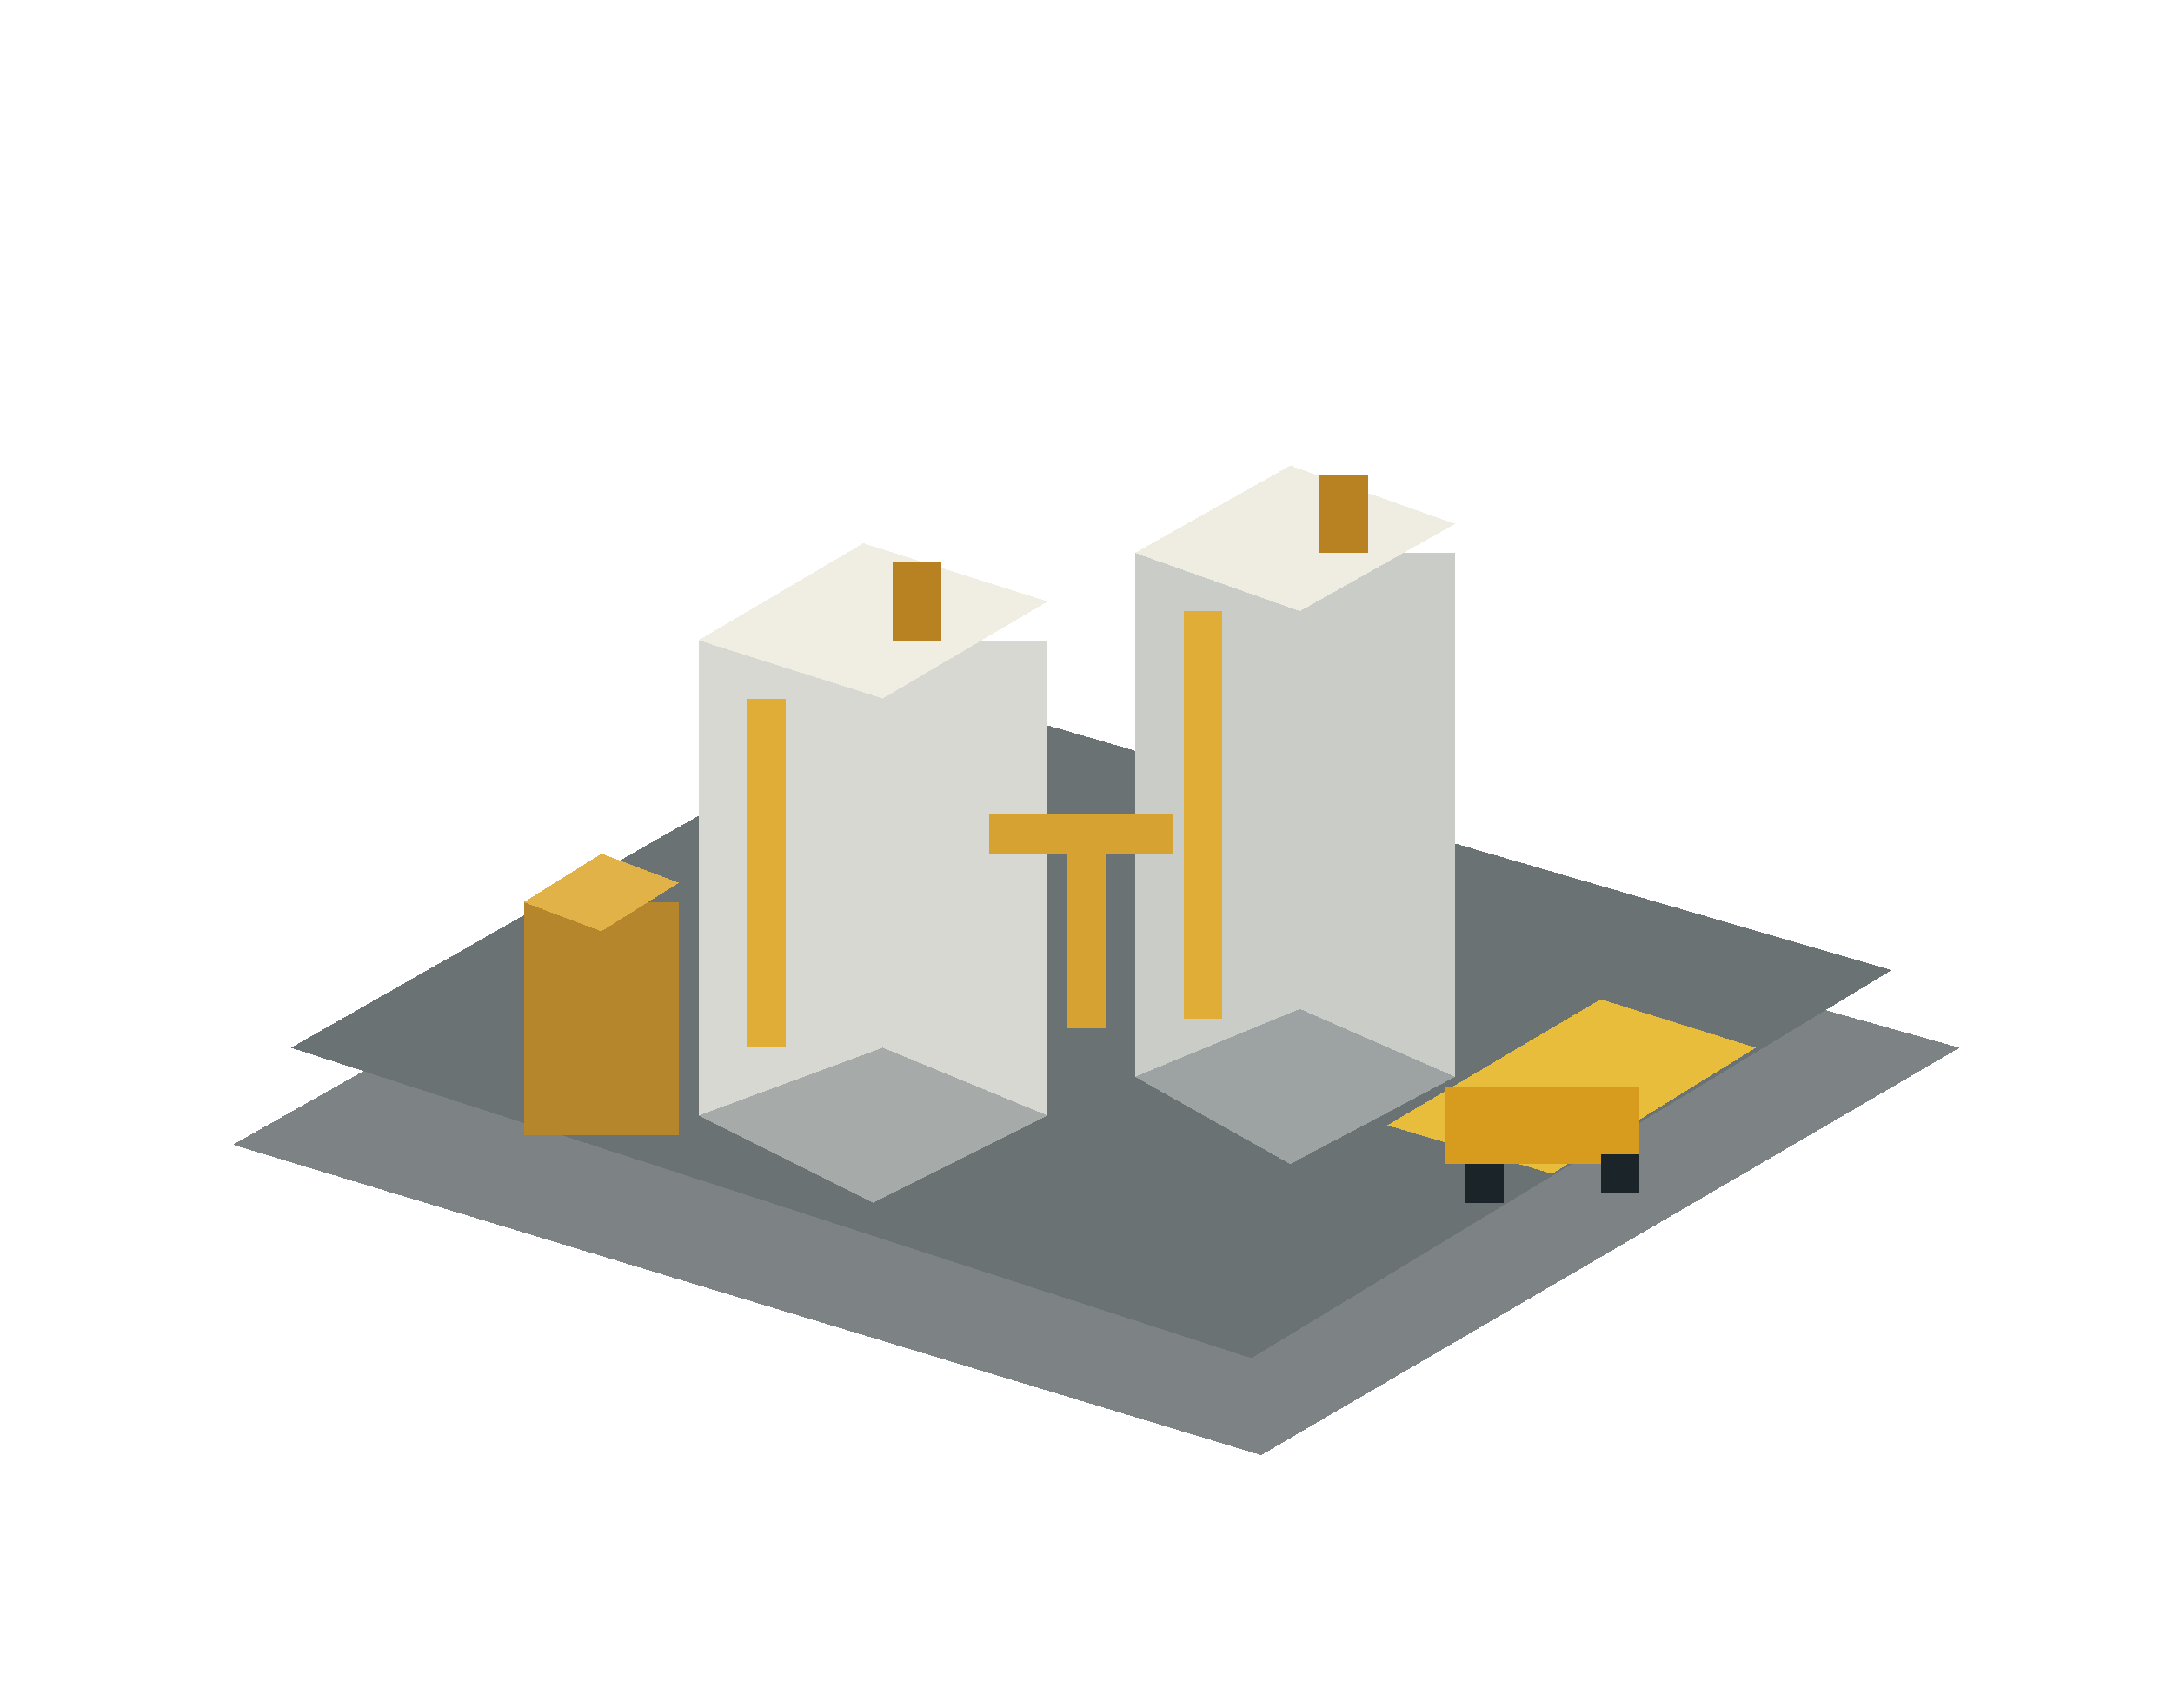
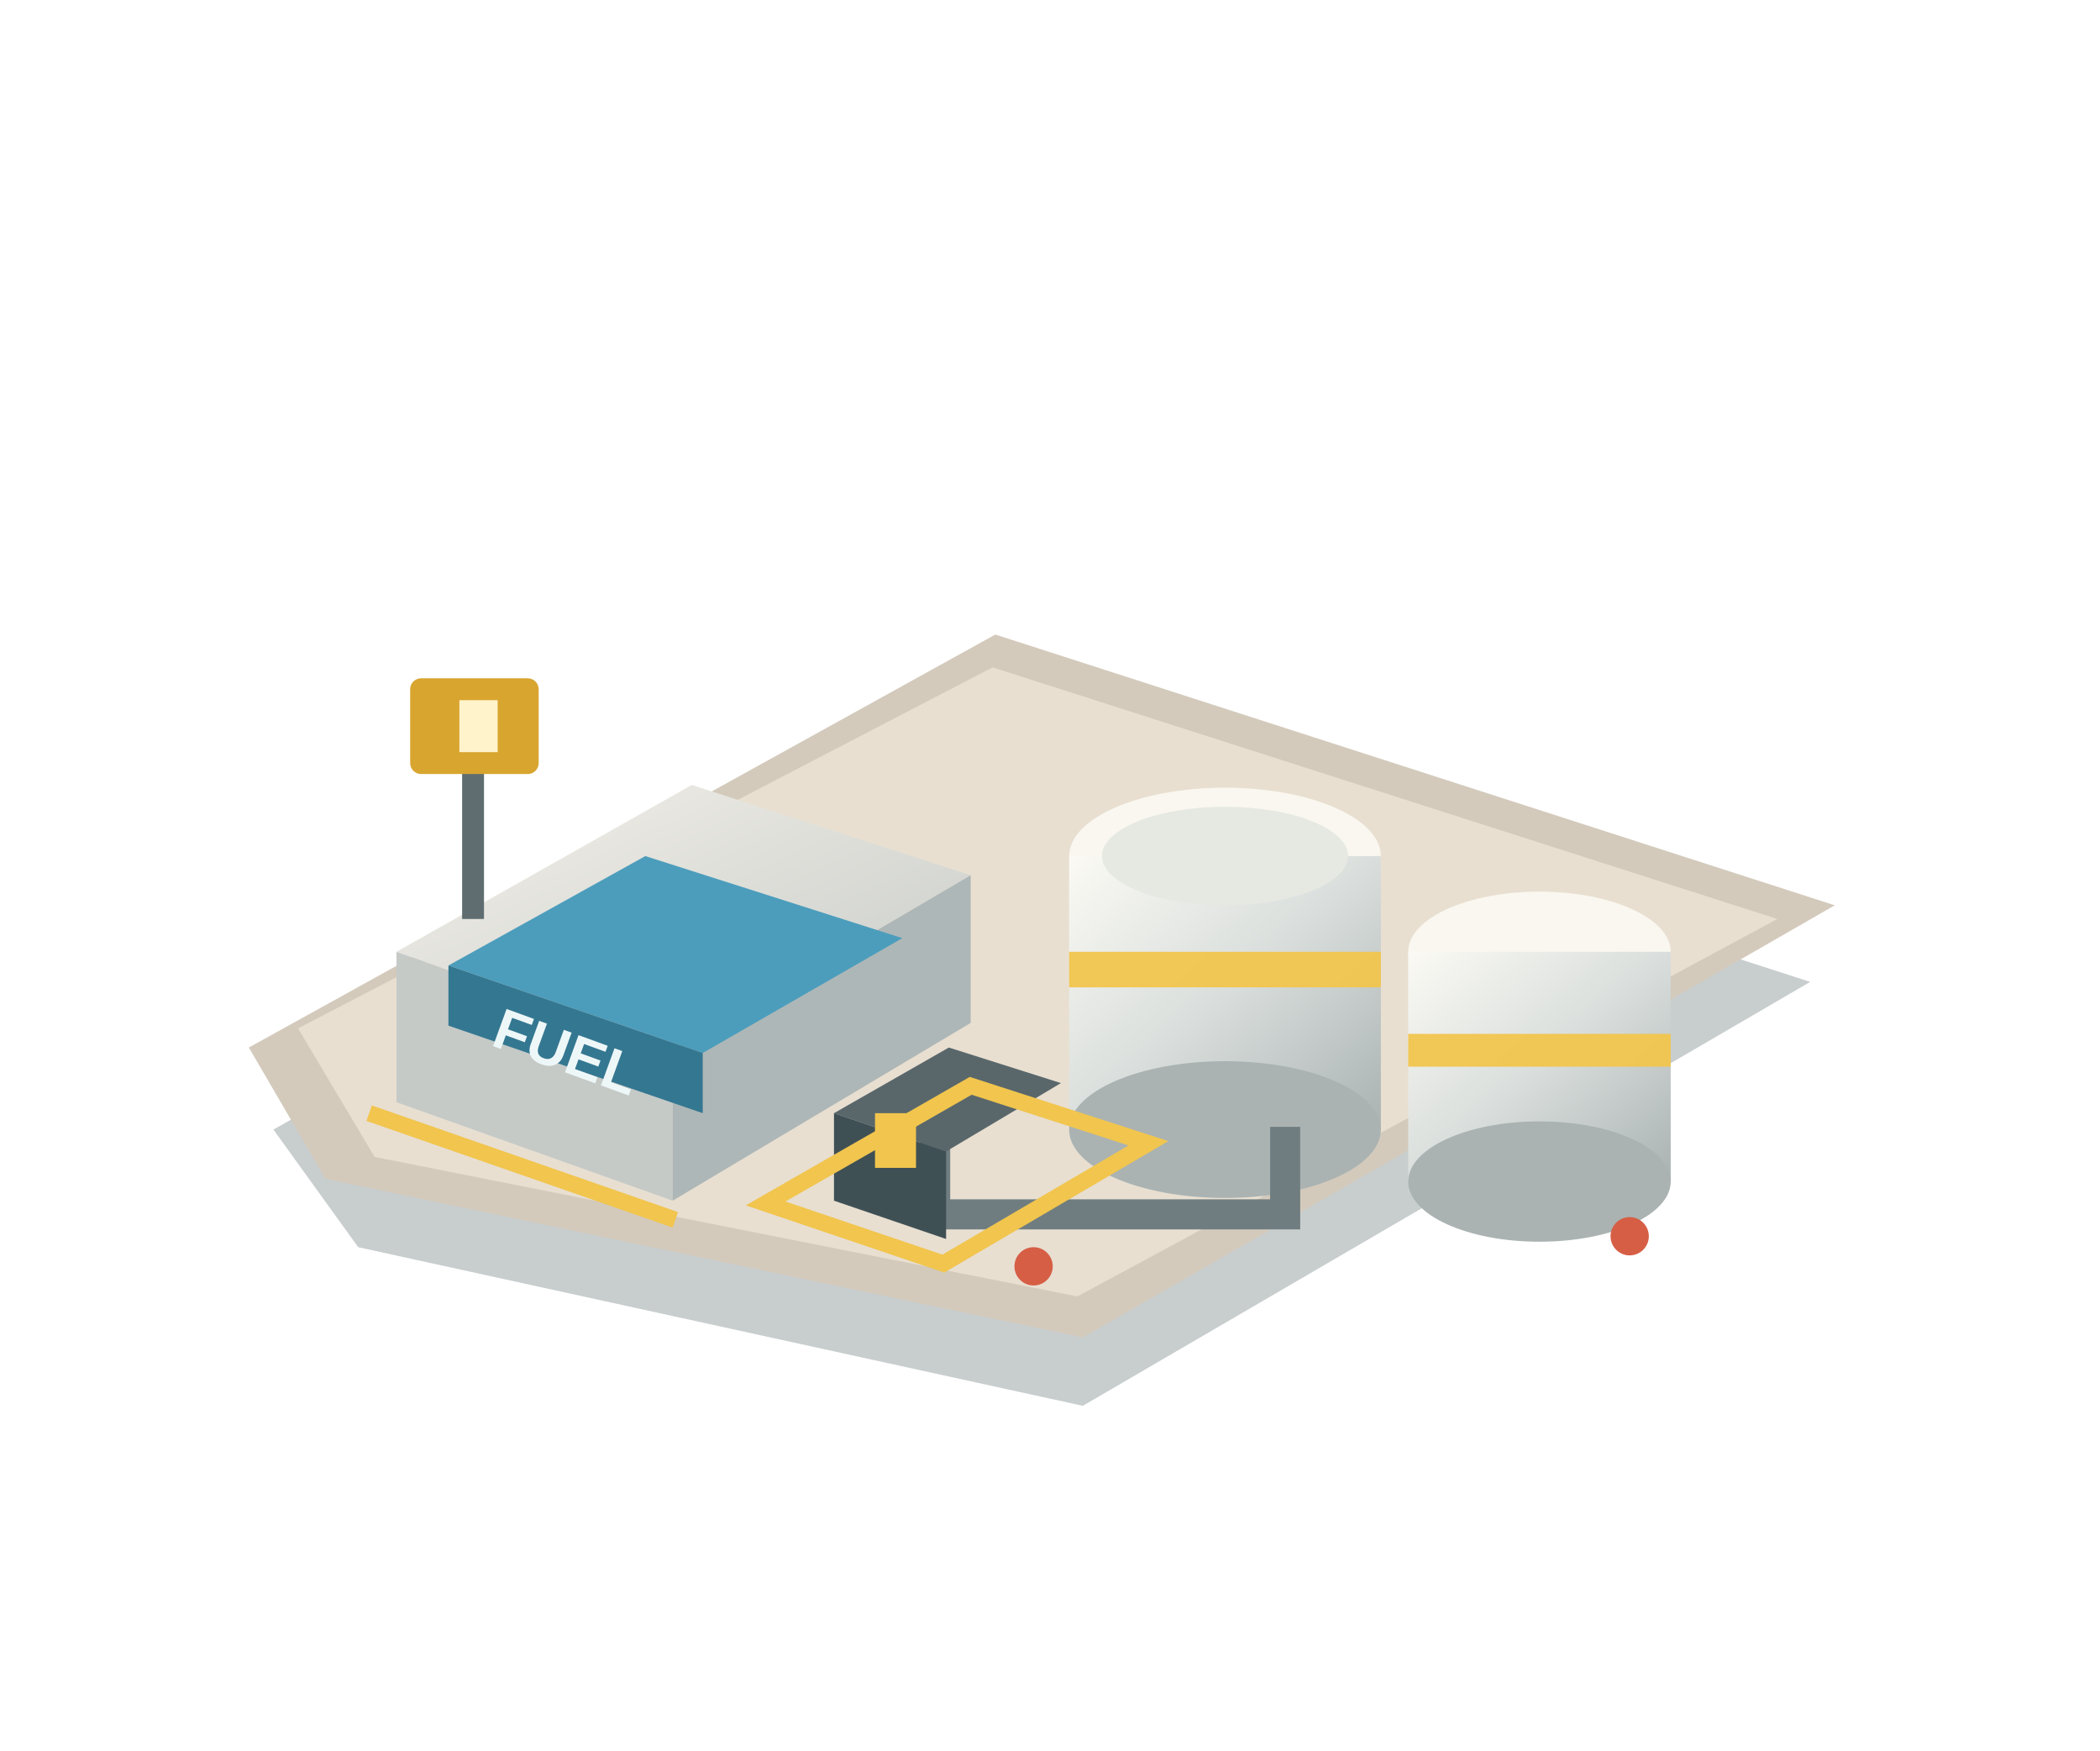
- <svg xmlns="http://www.w3.org/2000/svg" width="224" height="176" viewBox="0 0 224 176" shape-rendering="crispEdges">
-   <polygon points="24,118 95,78 202,108 130,150" fill="#121b1f" opacity=".55" />
-   <polygon points="30,108 95,71 195,100 129,140" fill="#6a7273" />
-   <rect x="72" y="66" width="36" height="49" fill="#d7d8d2" />
-   <polygon points="72,66 89,56 108,62 91,72" fill="#f0ede2" />
-   <polygon points="72,115 90,124 108,115 91,108" fill="#a6aaa8" />
-   <rect x="117" y="57" width="33" height="54" fill="#caccc8" />
-   <polygon points="117,57 133,48 150,54 134,63" fill="#efece1" />
-   <polygon points="117,111 133,120 150,111 134,104" fill="#9da3a2" />
-   <rect x="77" y="72" width="4" height="36" fill="#e0ad37" />
-   <rect x="122" y="63" width="4" height="42" fill="#e0ad37" />
-   <rect x="92" y="58" width="5" height="8" fill="#b88222" />
-   <rect x="136" y="49" width="5" height="8" fill="#b88222" />
-   <rect x="54" y="93" width="16" height="24" fill="#b6862d" />
-   <polygon points="54,93 62,88 70,91 62,96" fill="#e1b248" />
-   <polygon points="143,116 165,103 181,108 160,121" fill="#e8bd3b" />
-   <rect x="149" y="112" width="20" height="8" fill="#d79c1e" />
-   <rect x="151" y="120" width="4" height="4" fill="#1b2428" />
-   <rect x="165" y="119" width="4" height="4" fill="#1b2428" />
-   <rect x="102" y="84" width="19" height="4" fill="#d6a332" />
-   <rect x="110" y="84" width="4" height="22" fill="#d6a332" />
+ <svg xmlns="http://www.w3.org/2000/svg" width="768" height="640" viewBox="0 0 768 640">
+   <defs>
+     <linearGradient id="tank" x1="0" y1="0" x2="1" y2="1">
+       <stop stop-color="#fbfaf4" />
+       <stop offset=".5" stop-color="#d9dedc" />
+       <stop offset="1" stop-color="#aab3b2" />
+     </linearGradient>
+     <linearGradient id="office" x1="0" y1="0" x2="1" y2="1">
+       <stop stop-color="#f3f0e9" />
+       <stop offset="1" stop-color="#c7cbc7" />
+     </linearGradient>
+   </defs>
+   <polygon points="100,413 365,263 662,359 396,514 131,456" fill="#22363a" opacity=".25" />
+   <polygon points="91,383 364,232 671,331 396,489 119,431" fill="#d3cabc" />
+   <polygon points="109,376 363,244 650,336 394,474 137,423" fill="#e8dfd1" />
+   <polygon points="145,348 253,287 355,320 246,384" fill="url(#office)" />
+   <polygon points="145,348 246,384 246,439 145,403" fill="#c5cac7" />
+   <polygon points="246,384 355,320 355,374 246,439" fill="#aeb7b7" />
+   <polygon points="164,353 236,313 330,343 257,385" fill="#4c9dbc" />
+   <polygon points="164,353 257,385 257,407 164,375" fill="#347791" />
+   <g>
+     <ellipse cx="448" cy="313" rx="57" ry="25" fill="#f9f7ef" />
+     <rect x="391" y="313" width="114" height="100" fill="url(#tank)" />
+     <ellipse cx="448" cy="413" rx="57" ry="25" fill="#aab3b2" />
+     <ellipse cx="448" cy="313" rx="45" ry="18" fill="#e6e8e2" />
+     <ellipse cx="563" cy="348" rx="48" ry="22" fill="#f9f7ef" />
+     <rect x="515" y="348" width="96" height="84" fill="url(#tank)" />
+     <ellipse cx="563" cy="432" rx="48" ry="22" fill="#aab3b2" />
+   </g>
+   <rect x="391" y="348" width="114" height="13" fill="#f1c54e" opacity=".95" />
+   <rect x="515" y="378" width="96" height="12" fill="#f1c54e" opacity=".95" />
+   <path d="M470 412 L470 444 L342 444 L342 412" fill="none" stroke="#6f7d80" stroke-width="11" />
+   <polygon points="305,407 347,383 388,396 346,421" fill="#59676b" />
+   <polygon points="305,407 346,421 346,453 305,439" fill="#3f5055" />
+   <rect x="320" y="407" width="15" height="20" fill="#f1c54e" />
+   <line x1="173" y1="336" x2="173" y2="273" stroke="#5f6d71" stroke-width="8" />
+   <rect x="150" y="248" width="47" height="35" rx="4" fill="#d8a52f" />
+   <path d="M168 256 h14 v19 h-14 z" fill="#fff3cb" />
+   <g fill="none" stroke="#f1c54e" stroke-width="6">
+     <polygon points="280,440 355,397 420,418 345,462" />
+     <line x1="135" y1="407" x2="247" y2="446" />
+   </g>
+   <g fill="#d65e45">
+     <circle cx="596" cy="452" r="7" />
+     <circle cx="378" cy="463" r="7" />
+   </g>
+   <text x="179" y="382" font-family="Arial, sans-serif" font-size="21" font-weight="700" fill="#eef7f8" transform="rotate(20 179 382)">FUEL</text>
</svg>
